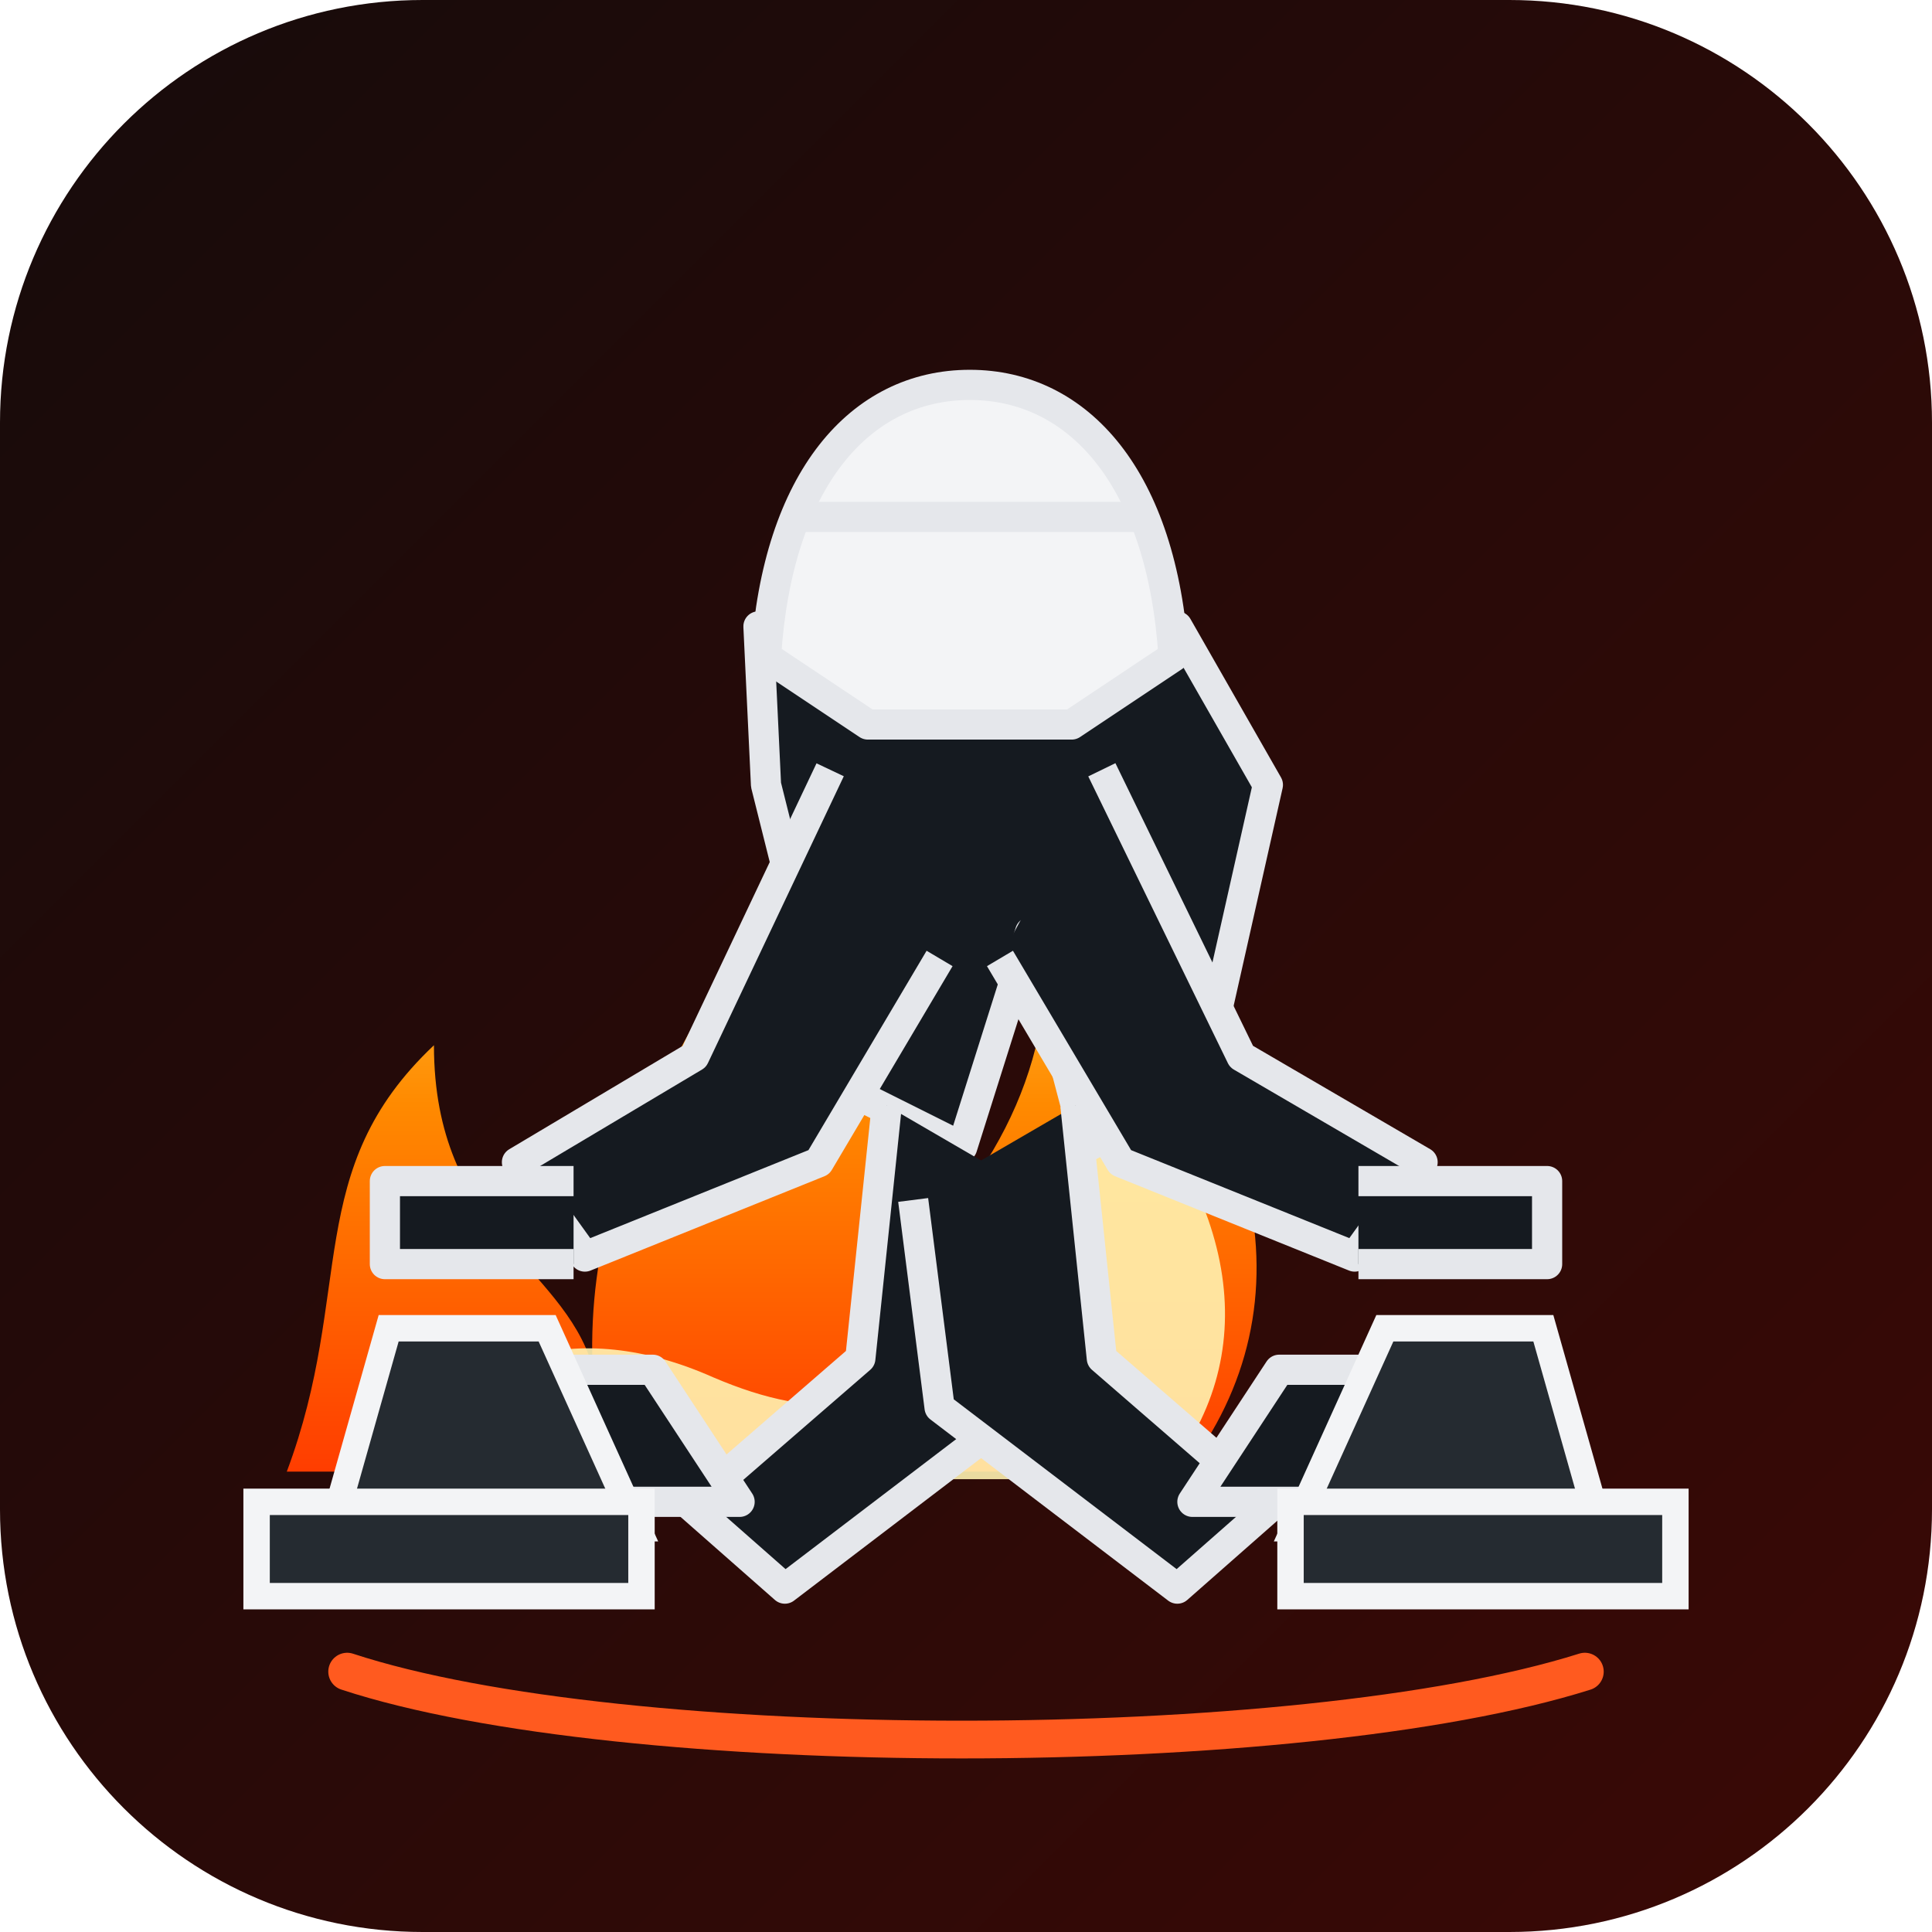
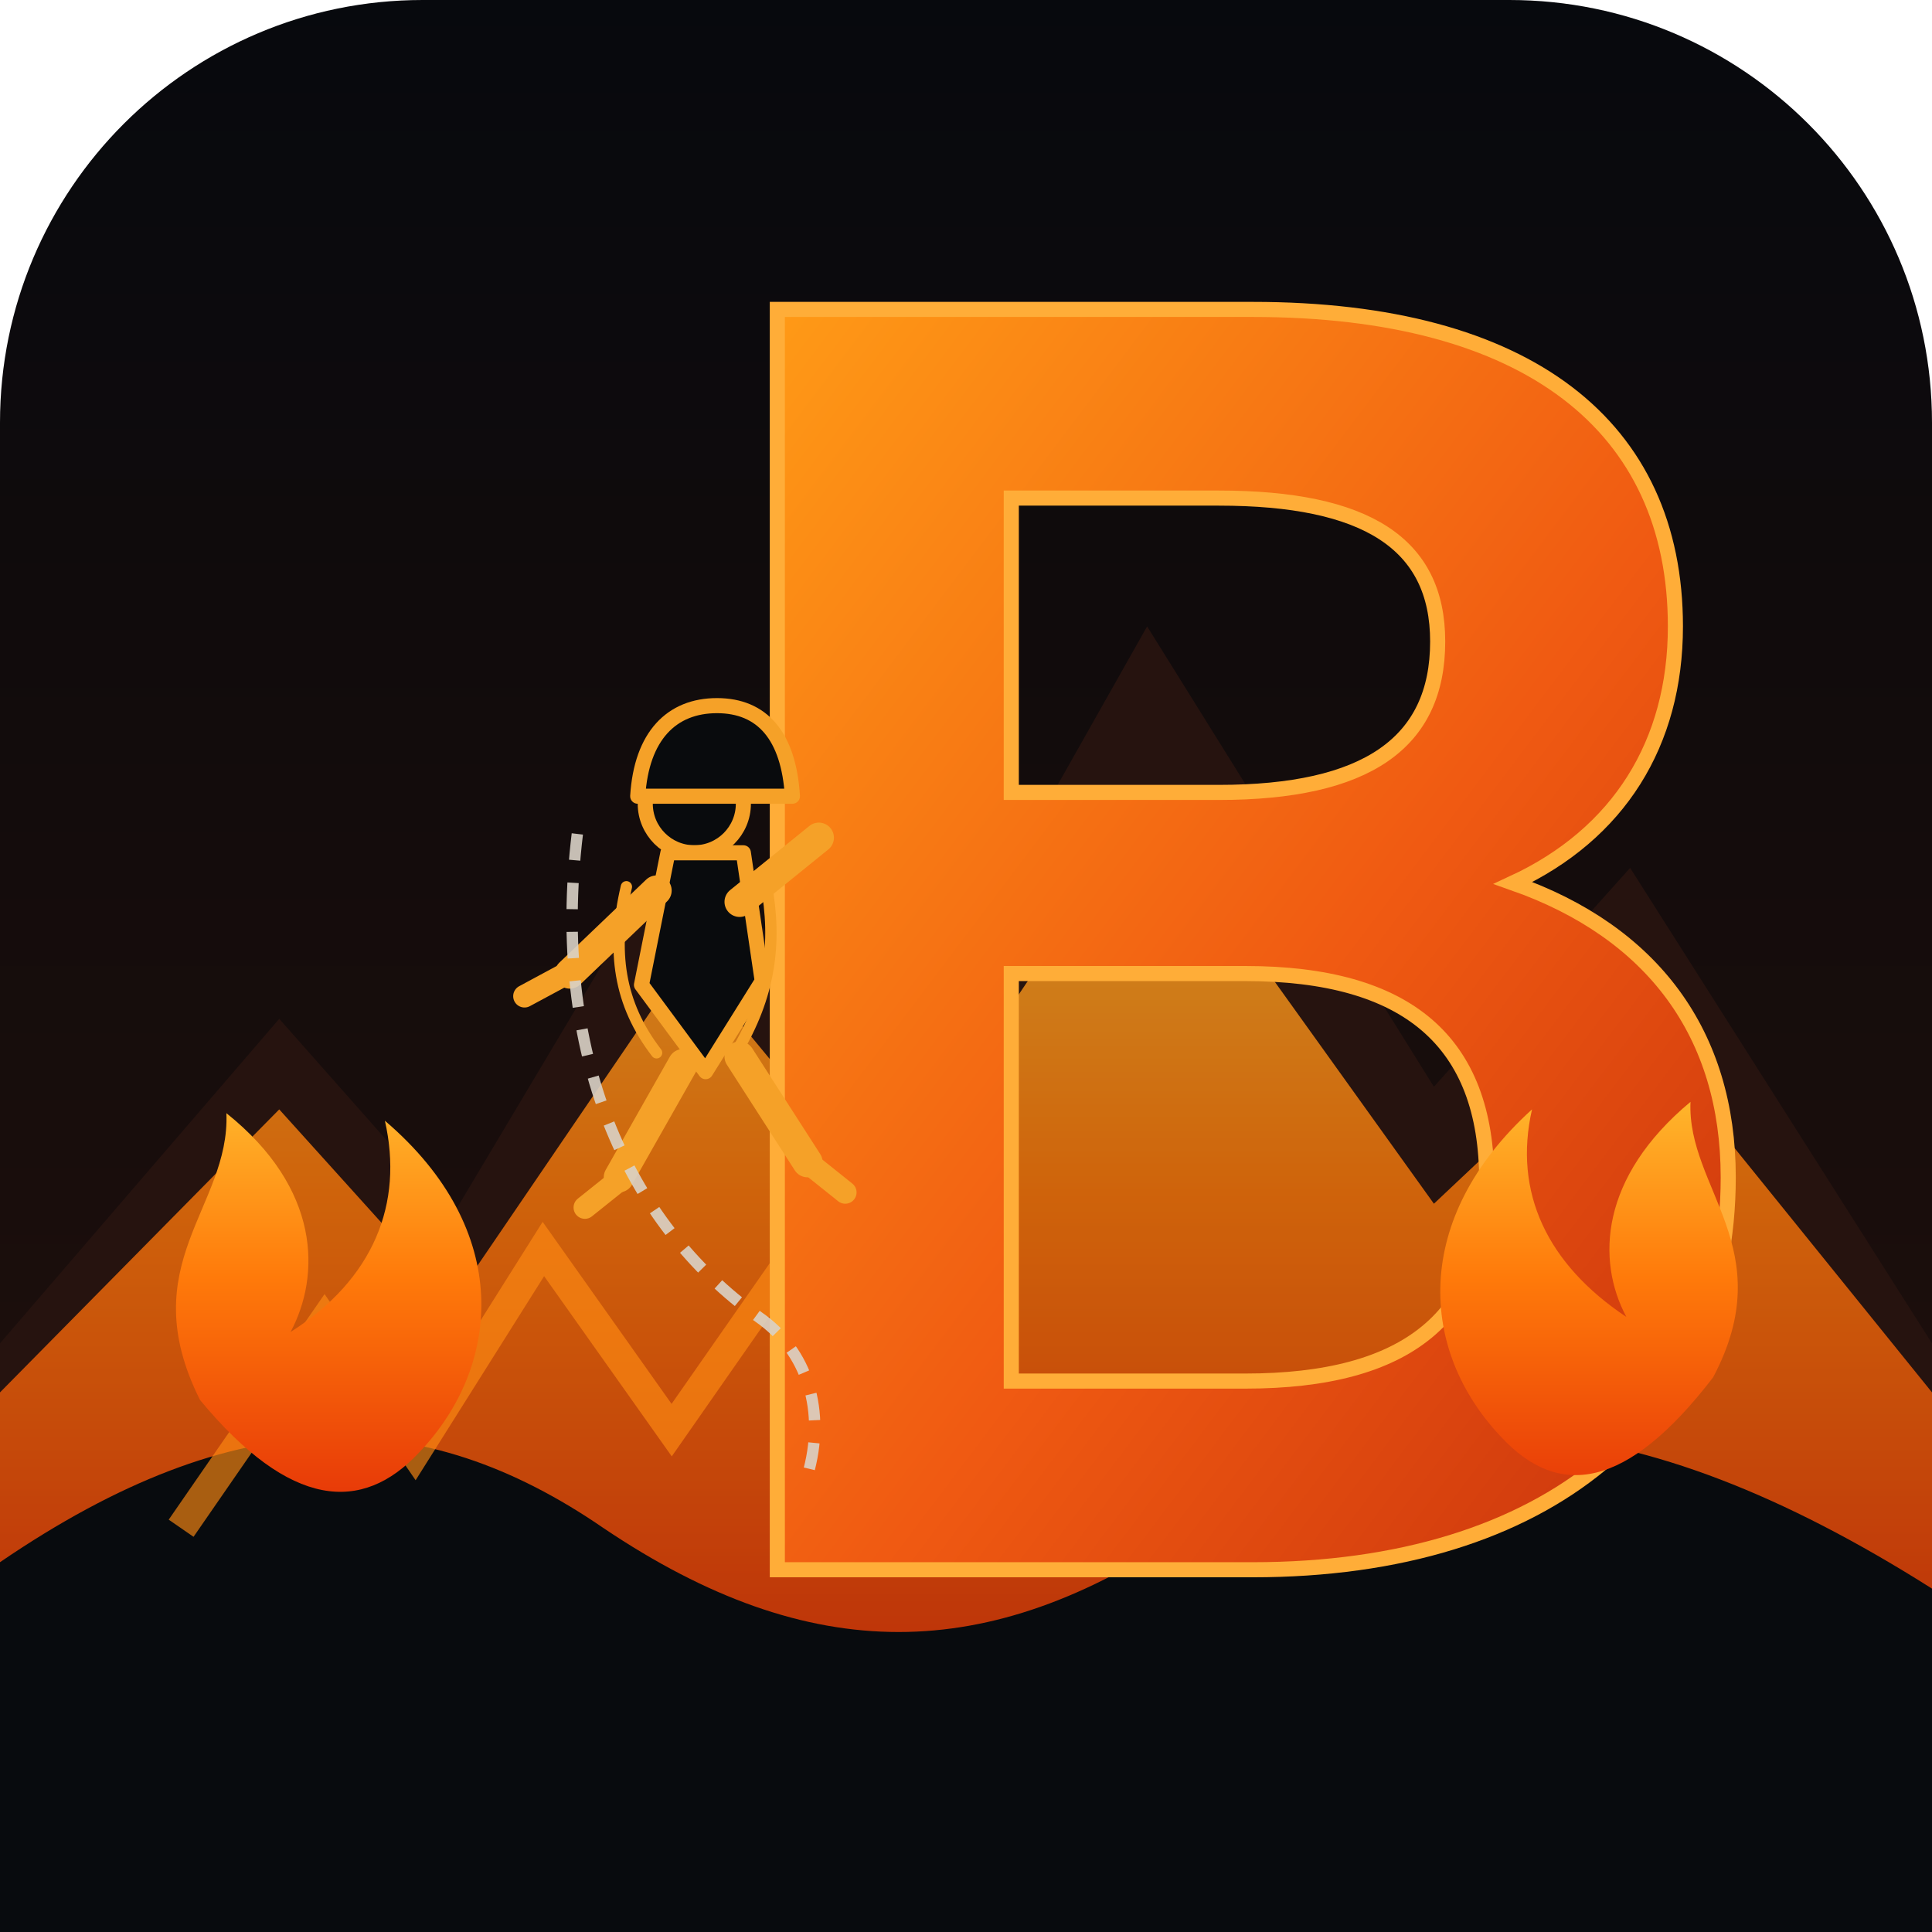
<svg xmlns="http://www.w3.org/2000/svg" viewBox="0 0 512 512">
  <defs>
-     <linearGradient id="bg" x1="0" y1="0" x2="1" y2="1">
-       <stop stop-color="#160b0b" />
-       <stop offset="1" stop-color="#3b0905" />
+     <linearGradient id="sky" x1="0" y1="0" x2="0" y2="1">
+       <stop stop-color="#07090d" />
+       <stop offset="1" stop-color="#24100b" />
+     </linearGradient>
+     <linearGradient id="b" x1="0" y1="0" x2="1" y2="1">
+       <stop stop-color="#ff9a16" />
+       <stop offset=".55" stop-color="#f05a12" />
+       <stop offset="1" stop-color="#c8320c" />
    </linearGradient>
    <linearGradient id="fire" x1="0" y1="1" x2="0" y2="0">
-       <stop stop-color="#ff3d00" />
-       <stop offset=".55" stop-color="#ff8a00" />
-       <stop offset="1" stop-color="#ffd54a" />
+       <stop stop-color="#e83b08" />
+       <stop offset=".55" stop-color="#ff7a0a" />
+       <stop offset="1" stop-color="#ffb52b" />
    </linearGradient>
  </defs>
-   <rect width="512" height="512" rx="112" fill="url(#bg)" />
-   <path d="M76 390c18-48 4-80 39-113 0 49 34 58 42 85-2-66 38-92 52-149 35 44 44 78 32 120 29-29 41-61 35-99 61 53 72 112 38 156H76Z" fill="url(#fire)" />
-   <path d="M98 392c23-34 55-43 91-27 28 12 49 10 71-11 21-20 33-47 31-76 38 40 44 82 17 114H98Z" fill="#fff2b0" opacity=".9" />
-   <g fill="#151a20" stroke="#e5e7eb" stroke-width="8" stroke-linejoin="round">
-     <path d="M201 166h111l24 42-18 80-30 16-15-57-18 57-32-16-20-80Z" />
-     <path d="M203 174c3-47 25-72 54-72s51 25 54 72l-27 18h-54Z" fill="#f3f4f6" />
-     <path d="M213 137h88" fill="none" />
-     <path d="M220 204l-36 76-47 28 18 25 62-25 32-54" />
-     <path d="M292 204l37 76 48 28-18 25-62-25-32-54" />
-     <path d="M235 293l-7 67-45 39 25 22 63-48 7-55" />
-     <path d="M285 293l7 67 45 39-25 22-63-48-7-55" />
-     <path d="M173 363h-38l-25 35h86Z" />
-     <path d="M339 363h38l25 35h-86Z" />
-     <path d="M152 313h-50v22h50M360 313h50v22h-50" />
+   <rect width="512" height="512" rx="112" fill="url(#sky)" />
+   <path d="M0 356 74 270l46 52 62-104 52 72 70-124 76 122 52-58 80 126v98H0Z" fill="#26130f" />
+   <path d="M0 369 74 294l46 51 62-91 52 63 70-104 76 106 52-49 80 99v73H0Z" fill="url(#fire)" opacity=".78" />
+   <path d="M0 414c63-43 112-42 160-9 55 37 102 36 154 1 58-39 119-35 198 15v91H0Z" fill="#080b0e" />
+   <path d="M48 405l38-55 24 35 34-54 34 48 30-43 34 61" fill="none" stroke="#ff8a12" stroke-width="8" opacity=".65" />
+   <path d="M206 82h126c73 0 112 31 112 84 0 31-15 55-43 68 37 13 57 40 57 78 0 64-48 104-126 104H206V82Zm62 50v78h55c39 0 58-13 58-40 0-26-19-38-58-38h-55Zm0 126v108h62c43 0 64-17 64-53 0-37-21-55-64-55h-62Z" fill="url(#b)" stroke="#ffad38" stroke-width="4" />
+   <g fill="#090b0d" stroke="#f5a128" stroke-width="4" stroke-linecap="round" stroke-linejoin="round">
+     <circle cx="184" cy="213" r="13" />
+     <path d="M169 211c1-16 9-24 21-24 12 0 19 8 20 24h-41Z" />
+     <path d="M177 226l-7 35 17 23 15-24-5-34Z" />
+     <path d="M174 236l-23 22M196 239l21-17M181 282l-17 30M196 280l18 28" fill="none" stroke-width="8" />
+     <path d="M152 257l-13 7" fill="none" stroke-width="6" />
+     <path d="M165 312l-10 8M214 308l10 8" fill="none" stroke-width="6" />
+     <path d="M166 235c-4 17-2 31 8 44M203 234c3 16 1 30-8 45" fill="none" stroke="#f5a128" stroke-width="3" />
  </g>
-   <g fill="#252b31" stroke="#f3f4f6" stroke-width="7">
-     <path d="M103 352h42l24 53H88Z" />
-     <path d="M409 352h-42l-24 53h81Z" />
-     <path d="M68 398h102v25H68Z" />
-     <path d="M342 398h102v25H342Z" />
-   </g>
-   <path d="M92 443c73 24 252 24 328 0" fill="none" stroke="#ff5a1f" stroke-width="10" stroke-linecap="round" />
+   <path d="M153 221c-7 58 13 103 48 128 13 9 18 25 13 42" fill="none" stroke="#d9d2c7" stroke-width="3" stroke-dasharray="7 6" opacity=".9" />
+   <path d="M53 371c-18-36 8-51 7-76 25 20 25 43 17 58 22-14 30-34 25-56 34 29 31 65 9 88-15 16-34 15-58-14ZM454 365c18-34-7-50-6-73-24 20-25 42-17 57-21-14-30-33-25-55-32 29-30 64-8 87 15 16 33 14 56-16Z" fill="url(#fire)" />
</svg>
